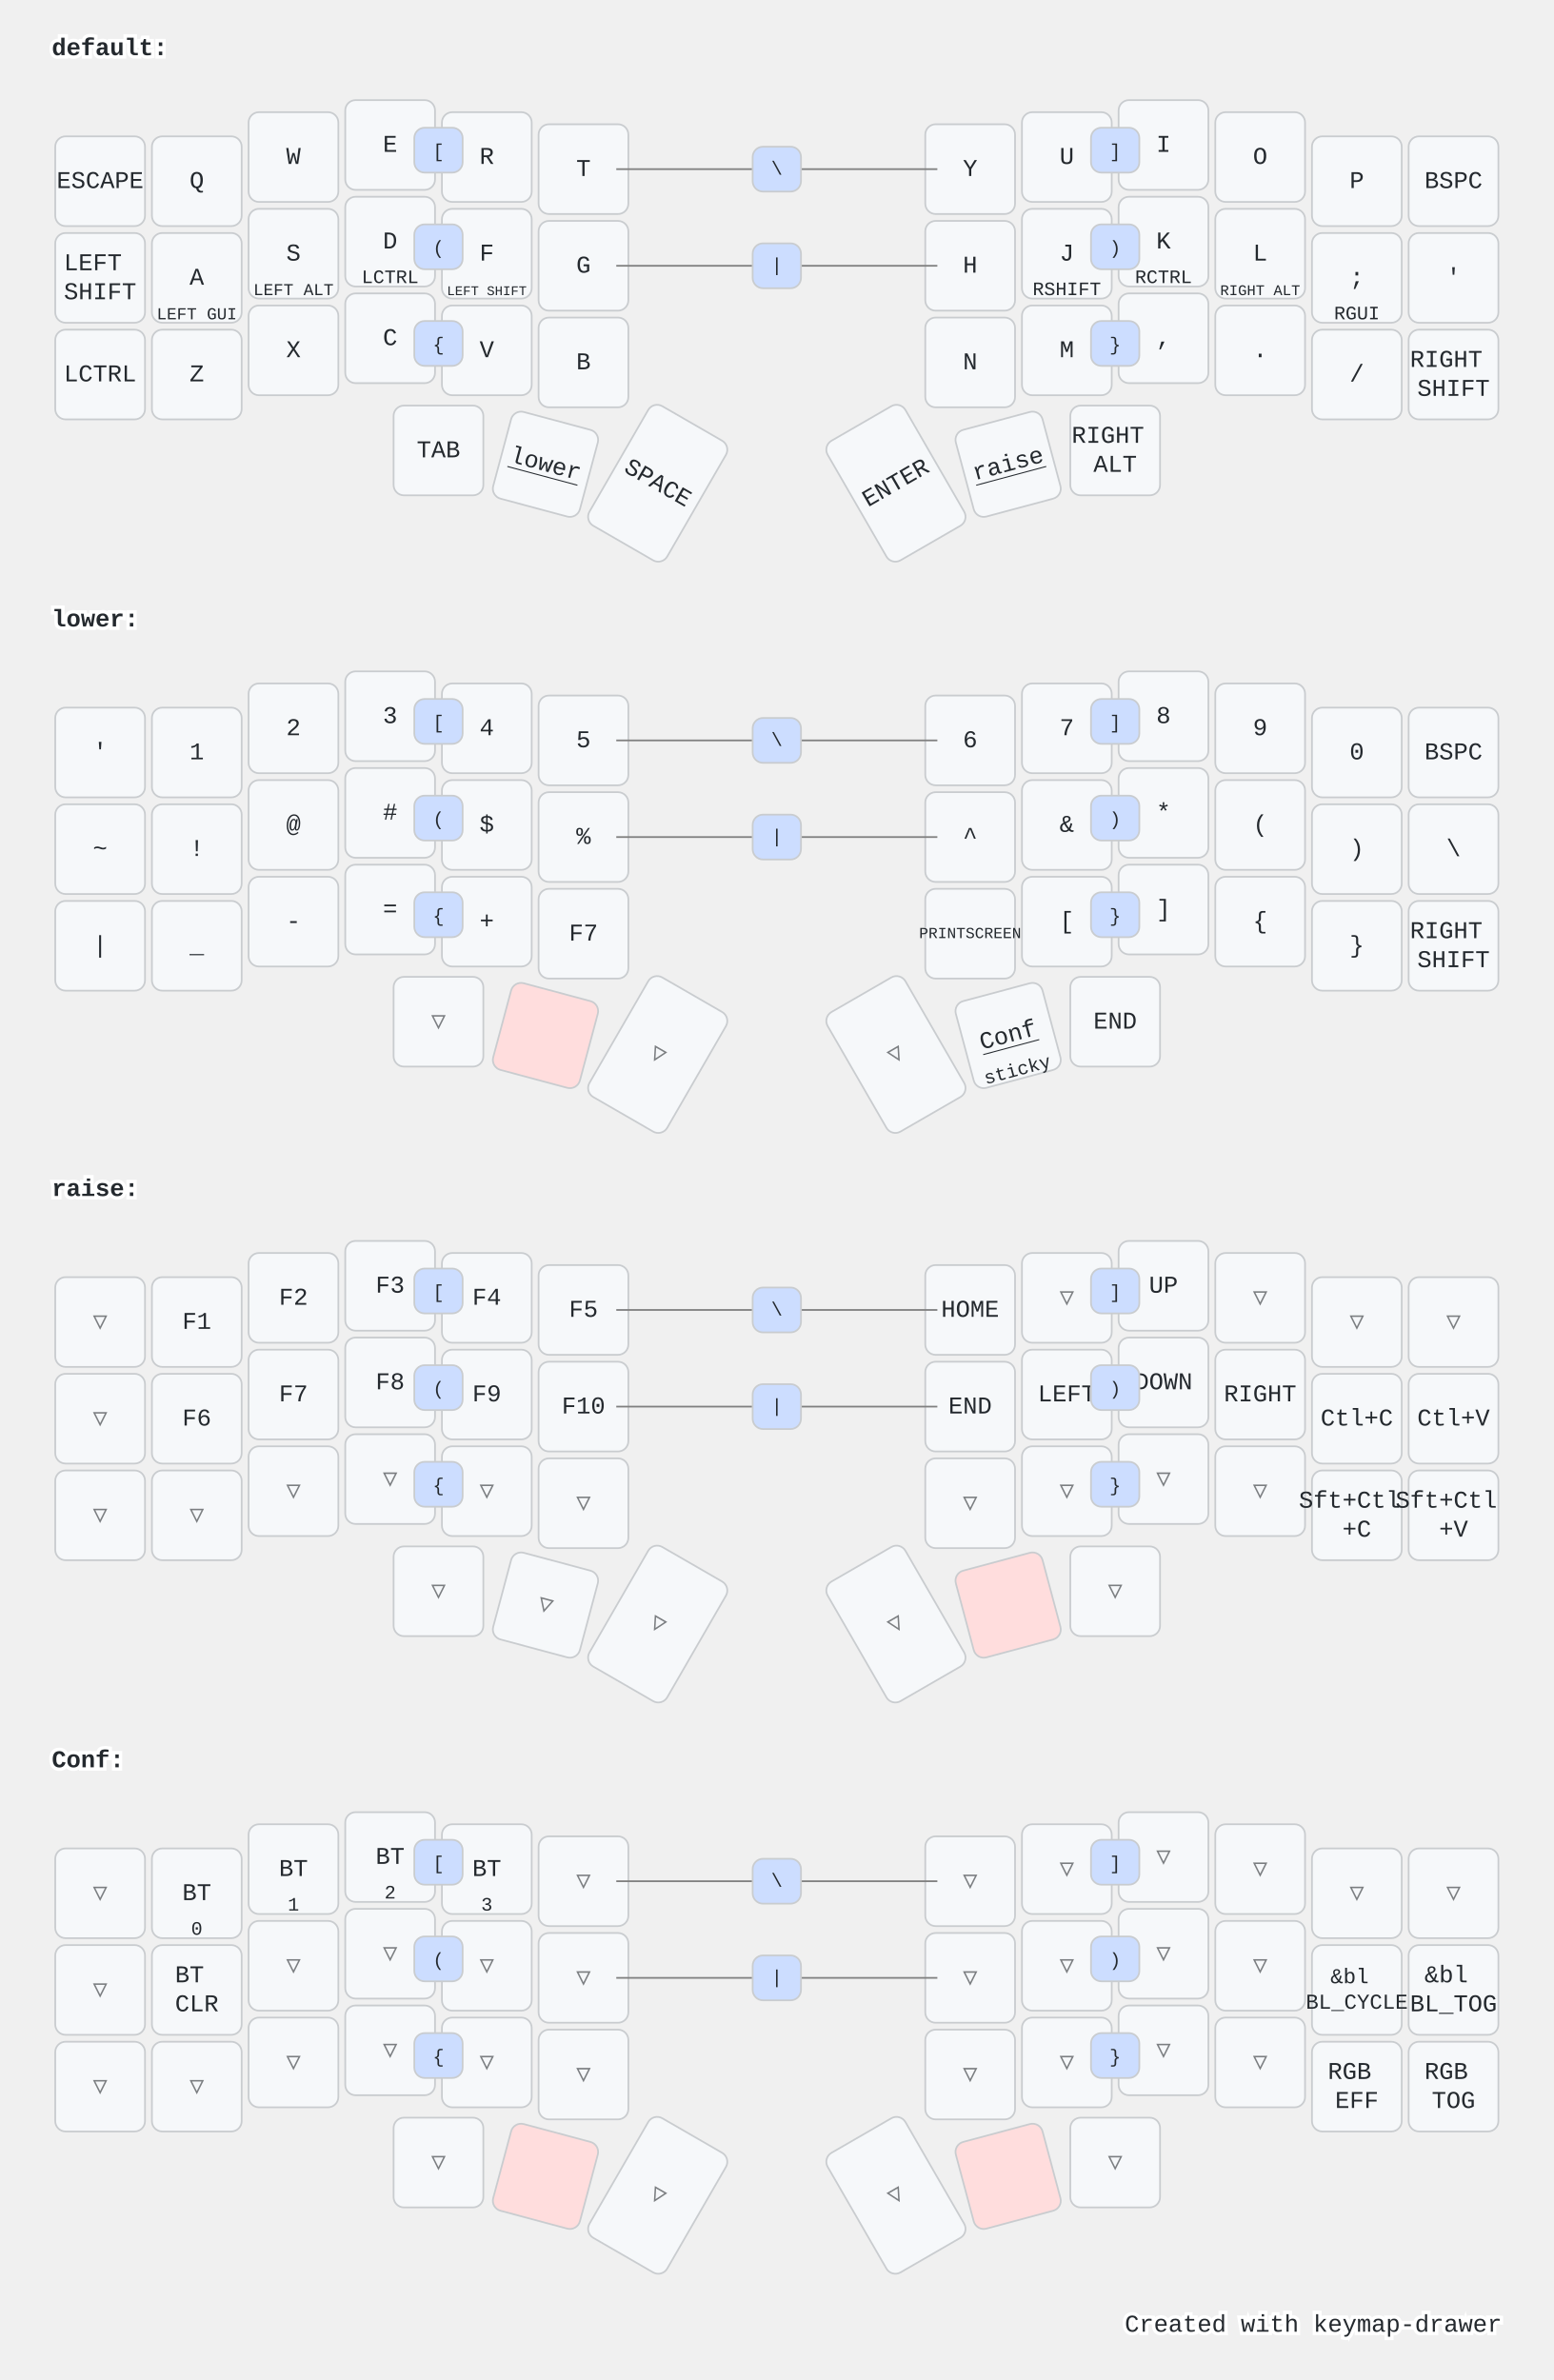
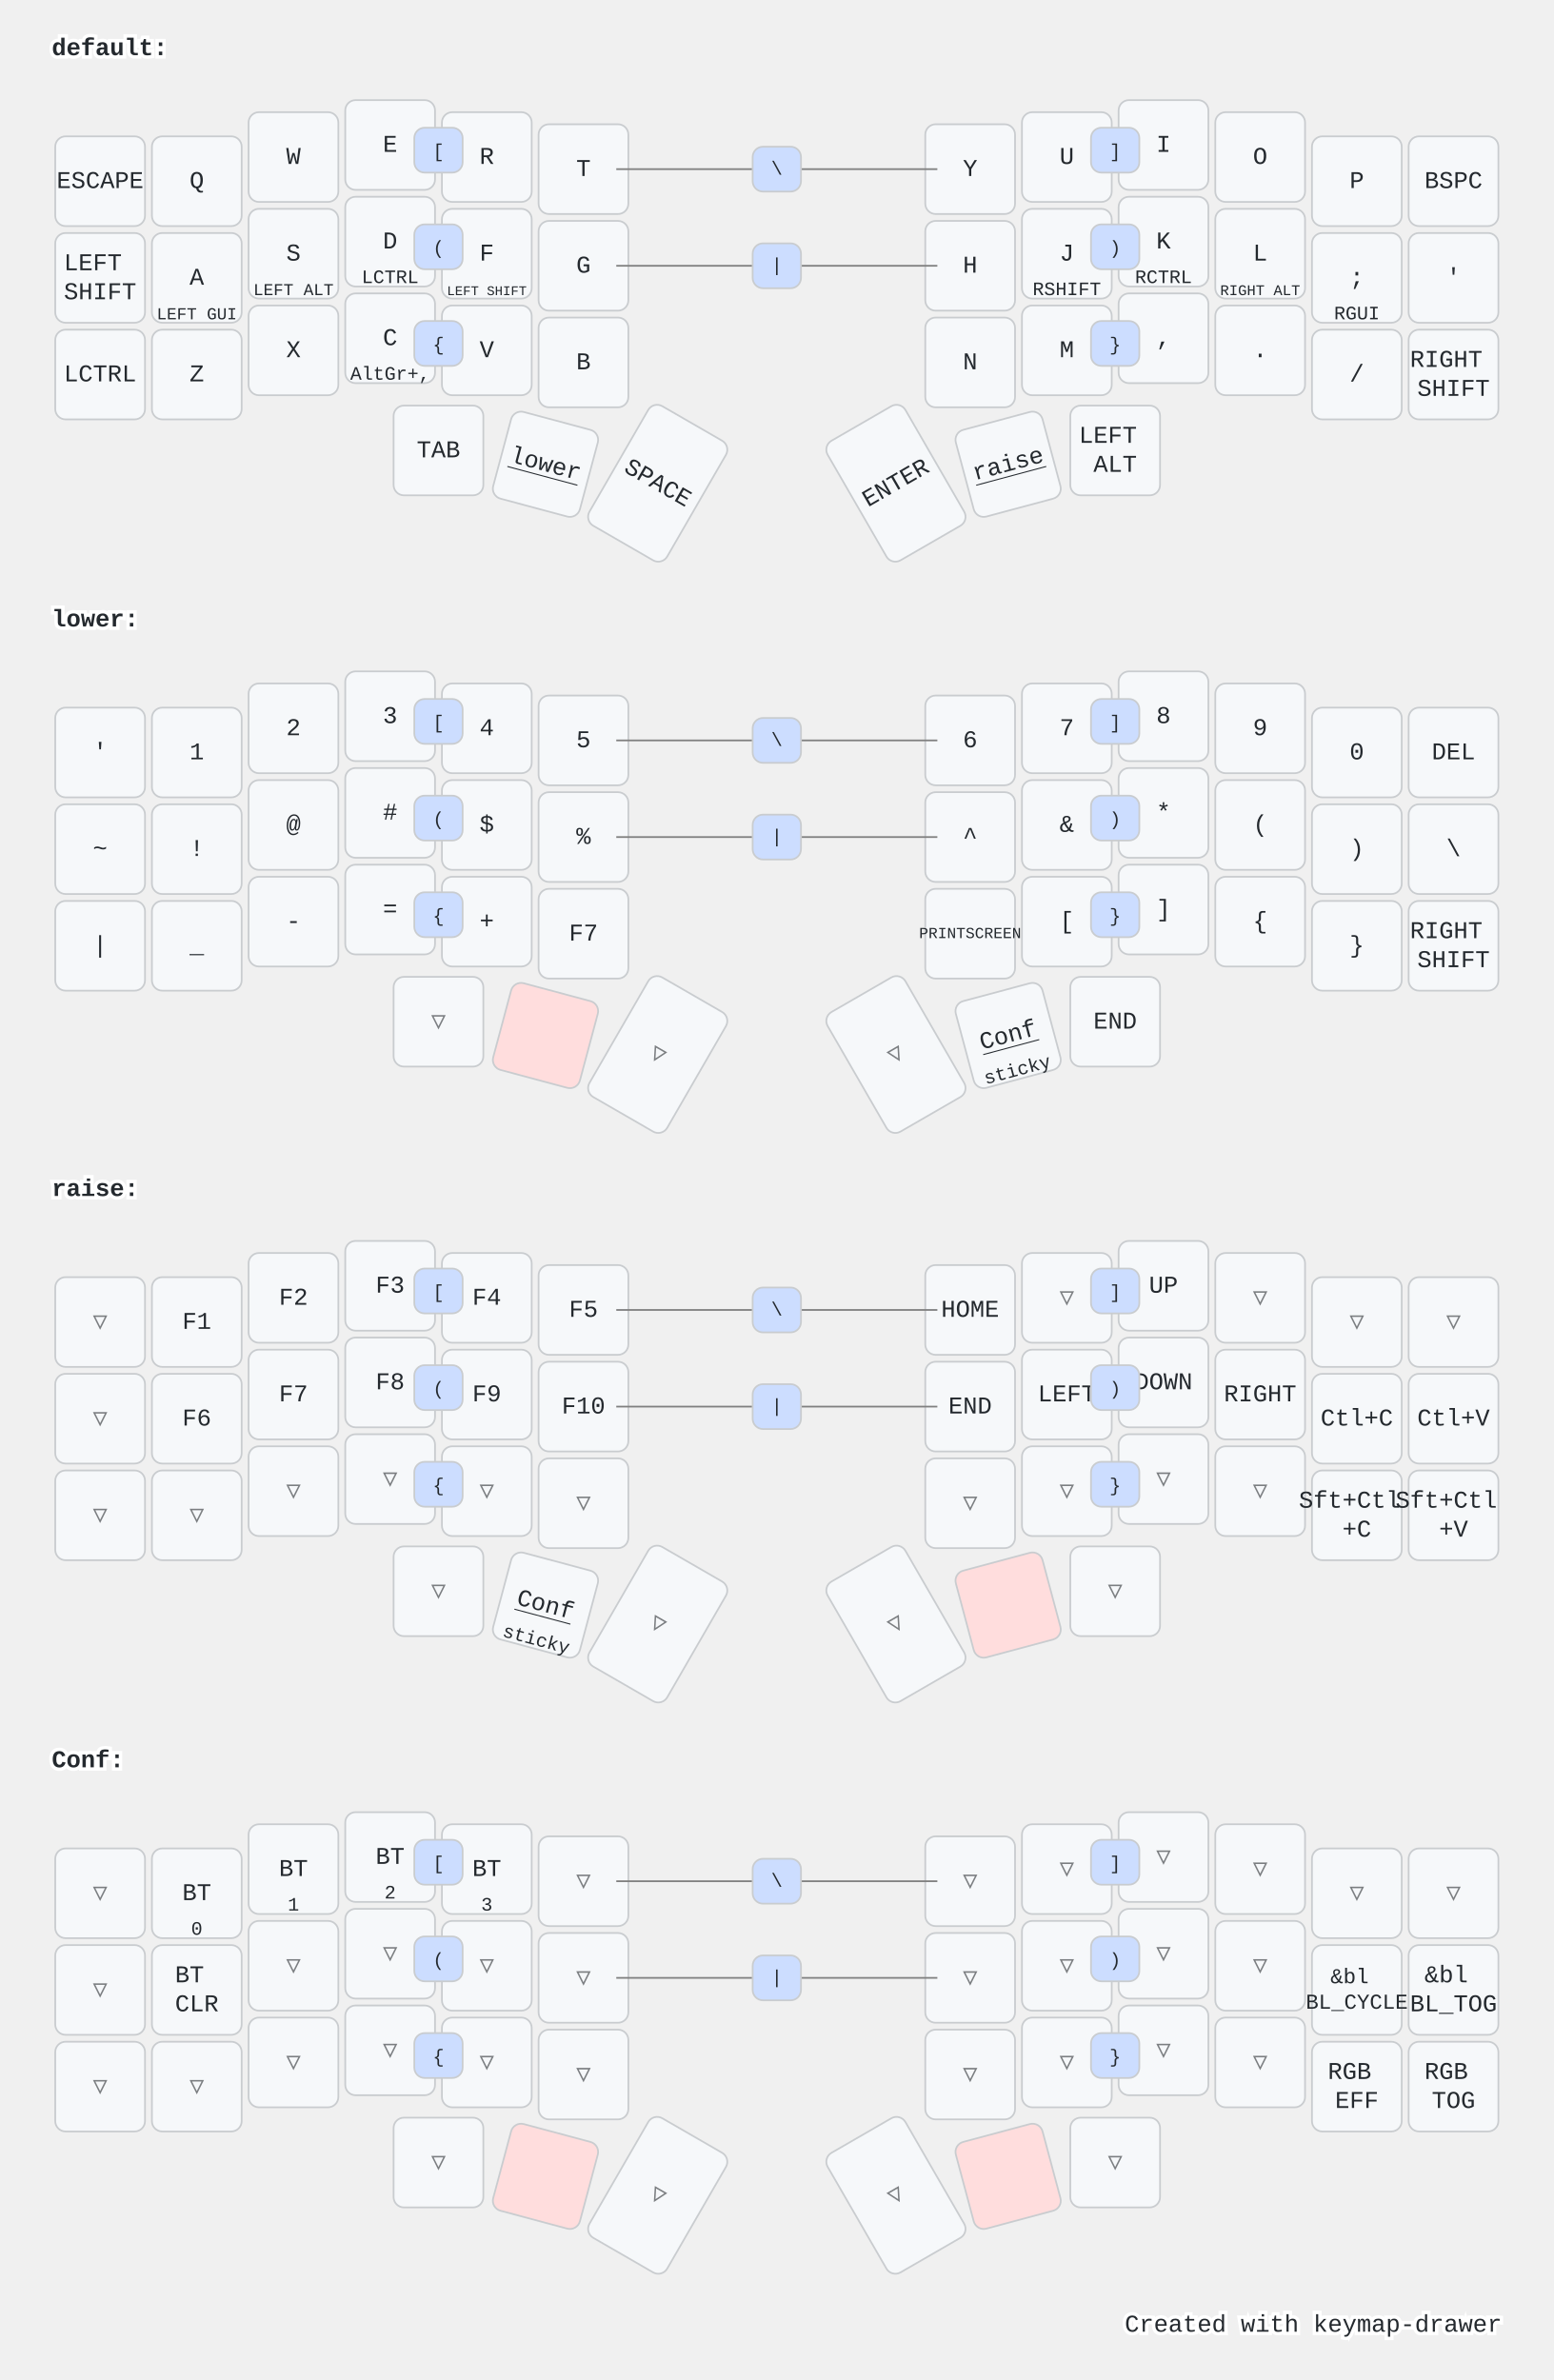
<svg xmlns="http://www.w3.org/2000/svg" width="900" height="1379" viewBox="0 0 900 1379" class="keymap">
  <style>/* inherit to force styles through use tags */
svg path {
    fill: inherit;
}

/* font and background color specifications */
svg.keymap {
    font-family: SFMono-Regular,Consolas,Liberation Mono,Menlo,monospace;
    font-size: 14px;
    font-kerning: normal;
    text-rendering: optimizeLegibility;
    fill: #24292e;
}

/* default key styling */
rect.key {
    fill: #f6f8fa;
}

rect.key, rect.combo {
    stroke: #c9cccf;
    stroke-width: 1;
}

/* default key side styling, only used is draw_key_sides is set */
rect.side {
    filter: brightness(90%);
}

/* color accent for combo boxes */
rect.combo, rect.combo-separate {
    fill: #cdf;
}

/* color accent for held keys */
rect.held, rect.combo.held {
    fill: #fdd;
}

/* color accent for ghost (optional) keys */
rect.ghost, rect.combo.ghost {
    stroke-dasharray: 4, 4;
    stroke-width: 2;
}

text {
    text-anchor: middle;
    dominant-baseline: middle;
}

/* styling for layer labels */
text.label {
    font-weight: bold;
    text-anchor: start;
    stroke: white;
    stroke-width: 4;
    paint-order: stroke;
}

/* styling for optional footer */
text.footer {
    text-anchor: end;
    dominant-baseline: auto;
    stroke: white;
    stroke-width: 4;
    paint-order: stroke;
}

/* styling for combo tap, and key non-tap label text */
text.combo, text.hold, text.shifted, text.left, text.right {
    font-size: 11px;
}

text.hold {
    text-anchor: middle;
    dominant-baseline: auto;
}

text.shifted {
    text-anchor: middle;
    dominant-baseline: hanging;
}

text.left {
    text-anchor: start;
}

text.right {
    text-anchor: end;
}

text.layer-activator {
    text-decoration: underline;
}

/* styling for hold/shifted label text in combo box */
text.combo.hold, text.combo.shifted, text.combo.left, text.combo.right {
    font-size: 8px;
}

/* lighter symbol for transparent keys */
text.trans {
    fill: #7b7e81;
}

/* styling for combo dendrons */
path.combo {
    stroke-width: 1;
    stroke: gray;
    fill: none;
}

/* Start Tabler Icons Cleanup */
/* cannot use height/width with glyphs */
.icon-tabler &gt; path {
    fill: inherit;
    stroke: inherit;
    stroke-width: 2;
}
/* hide tabler's default box */
.icon-tabler &gt; path[stroke="none"][fill="none"] {
    visibility: hidden;
}
/* End Tabler Icons Cleanup */

@media (prefers-color-scheme: dark) {
svg.keymap { fill: #d1d6db; }
rect.key { fill: #3f4750; }
rect.key, rect.combo { stroke: #60666c; }
rect.combo, rect.combo-separate { fill: #1f3d7a; }
rect.held, rect.combo.held { fill: #854747; }
text.label, text.footer { stroke: black; }
text.trans { fill: #7e8184; }
path.combo { stroke: #7f7f7f; }

}</style>
  <g transform="translate(30, 0)" class="layer-default">
    <text x="0" y="28" class="label" id="default">default:</text>
    <g transform="translate(0, 56)">
      <g transform="translate(28, 49)" class="key keypos-0">
        <rect rx="6" ry="6" x="-26" y="-26" width="52" height="52" class="key" />
        <text x="0" y="0" class="key tap">ESCAPE</text>
      </g>
      <g transform="translate(84, 49)" class="key keypos-1">
        <rect rx="6" ry="6" x="-26" y="-26" width="52" height="52" class="key" />
        <text x="0" y="0" class="key tap">Q</text>
      </g>
      <g transform="translate(140, 35)" class="key keypos-2">
        <rect rx="6" ry="6" x="-26" y="-26" width="52" height="52" class="key" />
        <text x="0" y="0" class="key tap">W</text>
      </g>
      <g transform="translate(196, 28)" class="key keypos-3">
        <rect rx="6" ry="6" x="-26" y="-26" width="52" height="52" class="key" />
        <text x="0" y="0" class="key tap">E</text>
      </g>
      <g transform="translate(252, 35)" class="key keypos-4">
        <rect rx="6" ry="6" x="-26" y="-26" width="52" height="52" class="key" />
        <text x="0" y="0" class="key tap">R</text>
      </g>
      <g transform="translate(308, 42)" class="key keypos-5">
        <rect rx="6" ry="6" x="-26" y="-26" width="52" height="52" class="key" />
        <text x="0" y="0" class="key tap">T</text>
      </g>
      <g transform="translate(532, 42)" class="key keypos-6">
        <rect rx="6" ry="6" x="-26" y="-26" width="52" height="52" class="key" />
        <text x="0" y="0" class="key tap">Y</text>
      </g>
      <g transform="translate(588, 35)" class="key keypos-7">
        <rect rx="6" ry="6" x="-26" y="-26" width="52" height="52" class="key" />
        <text x="0" y="0" class="key tap">U</text>
      </g>
      <g transform="translate(644, 28)" class="key keypos-8">
        <rect rx="6" ry="6" x="-26" y="-26" width="52" height="52" class="key" />
        <text x="0" y="0" class="key tap">I</text>
      </g>
      <g transform="translate(700, 35)" class="key keypos-9">
        <rect rx="6" ry="6" x="-26" y="-26" width="52" height="52" class="key" />
        <text x="0" y="0" class="key tap">O</text>
      </g>
      <g transform="translate(756, 49)" class="key keypos-10">
        <rect rx="6" ry="6" x="-26" y="-26" width="52" height="52" class="key" />
        <text x="0" y="0" class="key tap">P</text>
      </g>
      <g transform="translate(812, 49)" class="key keypos-11">
        <rect rx="6" ry="6" x="-26" y="-26" width="52" height="52" class="key" />
        <text x="0" y="0" class="key tap">BSPC</text>
      </g>
      <g transform="translate(28, 105)" class="key keypos-12">
        <rect rx="6" ry="6" x="-26" y="-26" width="52" height="52" class="key" />
        <text x="0" y="0" class="key tap">
          <tspan x="0" dy="-0.6em">LEFT</tspan>
          <tspan x="0" dy="1.2em">SHIFT</tspan>
        </text>
      </g>
      <g transform="translate(84, 105)" class="key keypos-13">
        <rect rx="6" ry="6" x="-26" y="-26" width="52" height="52" class="key" />
        <text x="0" y="0" class="key tap">A</text>
        <text x="0" y="24" class="key hold">
          <tspan style="font-size: 88%">LEFT GUI</tspan>
        </text>
      </g>
      <g transform="translate(140, 91)" class="key keypos-14">
        <rect rx="6" ry="6" x="-26" y="-26" width="52" height="52" class="key" />
        <text x="0" y="0" class="key tap">S</text>
        <text x="0" y="24" class="key hold">
          <tspan style="font-size: 88%">LEFT ALT</tspan>
        </text>
      </g>
      <g transform="translate(196, 84)" class="key keypos-15">
        <rect rx="6" ry="6" x="-26" y="-26" width="52" height="52" class="key" />
        <text x="0" y="0" class="key tap">D</text>
        <text x="0" y="24" class="key hold">LCTRL</text>
      </g>
      <g transform="translate(252, 91)" class="key keypos-16">
        <rect rx="6" ry="6" x="-26" y="-26" width="52" height="52" class="key" />
        <text x="0" y="0" class="key tap">F</text>
        <text x="0" y="24" class="key hold">
          <tspan style="font-size: 70%">LEFT SHIFT</tspan>
        </text>
      </g>
      <g transform="translate(308, 98)" class="key keypos-17">
        <rect rx="6" ry="6" x="-26" y="-26" width="52" height="52" class="key" />
        <text x="0" y="0" class="key tap">G</text>
      </g>
      <g transform="translate(532, 98)" class="key keypos-18">
        <rect rx="6" ry="6" x="-26" y="-26" width="52" height="52" class="key" />
        <text x="0" y="0" class="key tap">H</text>
      </g>
      <g transform="translate(588, 91)" class="key keypos-19">
        <rect rx="6" ry="6" x="-26" y="-26" width="52" height="52" class="key" />
        <text x="0" y="0" class="key tap">J</text>
        <text x="0" y="24" class="key hold">RSHIFT</text>
      </g>
      <g transform="translate(644, 84)" class="key keypos-20">
        <rect rx="6" ry="6" x="-26" y="-26" width="52" height="52" class="key" />
        <text x="0" y="0" class="key tap">K</text>
        <text x="0" y="24" class="key hold">RCTRL</text>
      </g>
      <g transform="translate(700, 91)" class="key keypos-21">
        <rect rx="6" ry="6" x="-26" y="-26" width="52" height="52" class="key" />
        <text x="0" y="0" class="key tap">L</text>
        <text x="0" y="24" class="key hold">
          <tspan style="font-size: 78%">RIGHT ALT</tspan>
        </text>
      </g>
      <g transform="translate(756, 105)" class="key keypos-22">
        <rect rx="6" ry="6" x="-26" y="-26" width="52" height="52" class="key" />
        <text x="0" y="0" class="key tap">;</text>
        <text x="0" y="24" class="key hold">RGUI</text>
      </g>
      <g transform="translate(812, 105)" class="key keypos-23">
        <rect rx="6" ry="6" x="-26" y="-26" width="52" height="52" class="key" />
        <text x="0" y="0" class="key tap">'</text>
      </g>
      <g transform="translate(28, 161)" class="key keypos-24">
        <rect rx="6" ry="6" x="-26" y="-26" width="52" height="52" class="key" />
        <text x="0" y="0" class="key tap">LCTRL</text>
      </g>
      <g transform="translate(84, 161)" class="key keypos-25">
        <rect rx="6" ry="6" x="-26" y="-26" width="52" height="52" class="key" />
        <text x="0" y="0" class="key tap">Z</text>
      </g>
      <g transform="translate(140, 147)" class="key keypos-26">
        <rect rx="6" ry="6" x="-26" y="-26" width="52" height="52" class="key" />
        <text x="0" y="0" class="key tap">X</text>
      </g>
      <g transform="translate(196, 140)" class="key keypos-27">
        <rect rx="6" ry="6" x="-26" y="-26" width="52" height="52" class="key" />
        <text x="0" y="0" class="key tap">C</text>
+         <text x="0" y="24" class="key hold">AltGr+,</text>
      </g>
      <g transform="translate(252, 147)" class="key keypos-28">
        <rect rx="6" ry="6" x="-26" y="-26" width="52" height="52" class="key" />
        <text x="0" y="0" class="key tap">V</text>
      </g>
      <g transform="translate(308, 154)" class="key keypos-29">
        <rect rx="6" ry="6" x="-26" y="-26" width="52" height="52" class="key" />
        <text x="0" y="0" class="key tap">B</text>
      </g>
      <g transform="translate(532, 154)" class="key keypos-30">
        <rect rx="6" ry="6" x="-26" y="-26" width="52" height="52" class="key" />
        <text x="0" y="0" class="key tap">N</text>
      </g>
      <g transform="translate(588, 147)" class="key keypos-31">
        <rect rx="6" ry="6" x="-26" y="-26" width="52" height="52" class="key" />
        <text x="0" y="0" class="key tap">M</text>
      </g>
      <g transform="translate(644, 140)" class="key keypos-32">
        <rect rx="6" ry="6" x="-26" y="-26" width="52" height="52" class="key" />
        <text x="0" y="0" class="key tap">,</text>
      </g>
      <g transform="translate(700, 147)" class="key keypos-33">
        <rect rx="6" ry="6" x="-26" y="-26" width="52" height="52" class="key" />
        <text x="0" y="0" class="key tap">.</text>
      </g>
      <g transform="translate(756, 161)" class="key keypos-34">
        <rect rx="6" ry="6" x="-26" y="-26" width="52" height="52" class="key" />
        <text x="0" y="0" class="key tap">/</text>
      </g>
      <g transform="translate(812, 161)" class="key keypos-35">
        <rect rx="6" ry="6" x="-26" y="-26" width="52" height="52" class="key" />
        <text x="0" y="0" class="key tap">
          <tspan x="0" dy="-0.6em">RIGHT</tspan>
          <tspan x="0" dy="1.2em">SHIFT</tspan>
        </text>
      </g>
      <g transform="translate(224, 205)" class="key keypos-36">
        <rect rx="6" ry="6" x="-26" y="-26" width="52" height="52" class="key" />
        <text x="0" y="0" class="key tap">TAB</text>
      </g>
      <g transform="translate(286, 213) rotate(15.0)" class="key keypos-37">
        <rect rx="6" ry="6" x="-26" y="-26" width="52" height="52" class="key" />
        <a href="#lower">
          <text x="0" y="0" class="key tap layer-activator">lower</text>
        </a>
      </g>
      <g transform="translate(351, 224) rotate(30.0)" class="key keypos-38">
        <rect rx="6" ry="6" x="-26" y="-40" width="52" height="80" class="key" />
        <text x="0" y="0" class="key tap">SPACE</text>
      </g>
      <g transform="translate(489, 224) rotate(-30.0)" class="key keypos-39">
        <rect rx="6" ry="6" x="-26" y="-40" width="52" height="80" class="key" />
        <text x="0" y="0" class="key tap">ENTER</text>
      </g>
      <g transform="translate(554, 213) rotate(-15.0)" class="key keypos-40">
        <rect rx="6" ry="6" x="-26" y="-26" width="52" height="52" class="key" />
        <a href="#raise">
          <text x="0" y="0" class="key tap layer-activator">raise</text>
        </a>
      </g>
      <g transform="translate(616, 205)" class="key keypos-41">
        <rect rx="6" ry="6" x="-26" y="-26" width="52" height="52" class="key" />
        <text x="0" y="0" class="key tap">
-           <tspan x="0" dy="-0.6em">RIGHT</tspan>
+           <tspan x="0" dy="-0.6em">LEFT</tspan>
          <tspan x="0" dy="1.2em">ALT</tspan>
        </text>
      </g>
      <g class="combo combopos-0">
        <rect rx="6" ry="6" x="210" y="18" width="28" height="26" class="combo" />
        <text x="224" y="32" class="combo tap">[</text>
      </g>
      <g class="combo combopos-1">
        <rect rx="6" ry="6" x="602" y="18" width="28" height="26" class="combo" />
        <text x="616" y="32" class="combo tap">]</text>
      </g>
      <g class="combo combopos-2">
        <rect rx="6" ry="6" x="210" y="74" width="28" height="26" class="combo" />
        <text x="224" y="88" class="combo tap">(</text>
      </g>
      <g class="combo combopos-3">
        <rect rx="6" ry="6" x="602" y="74" width="28" height="26" class="combo" />
        <text x="616" y="88" class="combo tap">)</text>
      </g>
      <g class="combo combopos-4">
        <rect rx="6" ry="6" x="210" y="130" width="28" height="26" class="combo" />
        <text x="224" y="144" class="combo tap">{</text>
      </g>
      <g class="combo combopos-5">
        <rect rx="6" ry="6" x="602" y="130" width="28" height="26" class="combo" />
        <text x="616" y="144" class="combo tap">}</text>
      </g>
      <g class="combo combopos-6">
        <path d="M420,42 l-93,0" class="combo" />
        <path d="M420,42 l93,0" class="combo" />
        <rect rx="6" ry="6" x="406" y="29" width="28" height="26" class="combo" />
        <text x="420" y="42" class="combo tap">\</text>
      </g>
      <g class="combo combopos-7">
        <path d="M420,98 l-93,0" class="combo" />
        <path d="M420,98 l93,0" class="combo" />
        <rect rx="6" ry="6" x="406" y="85" width="28" height="26" class="combo" />
        <text x="420" y="98" class="combo tap">|</text>
      </g>
    </g>
  </g>
  <g transform="translate(30, 331)" class="layer-lower">
    <text x="0" y="28" class="label" id="lower">lower:</text>
    <g transform="translate(0, 56)">
      <g transform="translate(28, 49)" class="key keypos-0">
        <rect rx="6" ry="6" x="-26" y="-26" width="52" height="52" class="key" />
        <text x="0" y="0" class="key tap">'</text>
      </g>
      <g transform="translate(84, 49)" class="key keypos-1">
        <rect rx="6" ry="6" x="-26" y="-26" width="52" height="52" class="key" />
        <text x="0" y="0" class="key tap">1</text>
      </g>
      <g transform="translate(140, 35)" class="key keypos-2">
        <rect rx="6" ry="6" x="-26" y="-26" width="52" height="52" class="key" />
        <text x="0" y="0" class="key tap">2</text>
      </g>
      <g transform="translate(196, 28)" class="key keypos-3">
        <rect rx="6" ry="6" x="-26" y="-26" width="52" height="52" class="key" />
        <text x="0" y="0" class="key tap">3</text>
      </g>
      <g transform="translate(252, 35)" class="key keypos-4">
        <rect rx="6" ry="6" x="-26" y="-26" width="52" height="52" class="key" />
        <text x="0" y="0" class="key tap">4</text>
      </g>
      <g transform="translate(308, 42)" class="key keypos-5">
        <rect rx="6" ry="6" x="-26" y="-26" width="52" height="52" class="key" />
        <text x="0" y="0" class="key tap">5</text>
      </g>
      <g transform="translate(532, 42)" class="key keypos-6">
        <rect rx="6" ry="6" x="-26" y="-26" width="52" height="52" class="key" />
        <text x="0" y="0" class="key tap">6</text>
      </g>
      <g transform="translate(588, 35)" class="key keypos-7">
        <rect rx="6" ry="6" x="-26" y="-26" width="52" height="52" class="key" />
        <text x="0" y="0" class="key tap">7</text>
      </g>
      <g transform="translate(644, 28)" class="key keypos-8">
        <rect rx="6" ry="6" x="-26" y="-26" width="52" height="52" class="key" />
        <text x="0" y="0" class="key tap">8</text>
      </g>
      <g transform="translate(700, 35)" class="key keypos-9">
        <rect rx="6" ry="6" x="-26" y="-26" width="52" height="52" class="key" />
        <text x="0" y="0" class="key tap">9</text>
      </g>
      <g transform="translate(756, 49)" class="key keypos-10">
        <rect rx="6" ry="6" x="-26" y="-26" width="52" height="52" class="key" />
        <text x="0" y="0" class="key tap">0</text>
      </g>
      <g transform="translate(812, 49)" class="key keypos-11">
        <rect rx="6" ry="6" x="-26" y="-26" width="52" height="52" class="key" />
-         <text x="0" y="0" class="key tap">BSPC</text>
+         <text x="0" y="0" class="key tap">DEL</text>
      </g>
      <g transform="translate(28, 105)" class="key keypos-12">
        <rect rx="6" ry="6" x="-26" y="-26" width="52" height="52" class="key" />
        <text x="0" y="0" class="key tap">~</text>
      </g>
      <g transform="translate(84, 105)" class="key keypos-13">
        <rect rx="6" ry="6" x="-26" y="-26" width="52" height="52" class="key" />
        <text x="0" y="0" class="key tap">!</text>
      </g>
      <g transform="translate(140, 91)" class="key keypos-14">
        <rect rx="6" ry="6" x="-26" y="-26" width="52" height="52" class="key" />
        <text x="0" y="0" class="key tap">@</text>
      </g>
      <g transform="translate(196, 84)" class="key keypos-15">
        <rect rx="6" ry="6" x="-26" y="-26" width="52" height="52" class="key" />
        <text x="0" y="0" class="key tap">#</text>
      </g>
      <g transform="translate(252, 91)" class="key keypos-16">
        <rect rx="6" ry="6" x="-26" y="-26" width="52" height="52" class="key" />
        <text x="0" y="0" class="key tap">$</text>
      </g>
      <g transform="translate(308, 98)" class="key keypos-17">
        <rect rx="6" ry="6" x="-26" y="-26" width="52" height="52" class="key" />
        <text x="0" y="0" class="key tap">%</text>
      </g>
      <g transform="translate(532, 98)" class="key keypos-18">
        <rect rx="6" ry="6" x="-26" y="-26" width="52" height="52" class="key" />
        <text x="0" y="0" class="key tap">^</text>
      </g>
      <g transform="translate(588, 91)" class="key keypos-19">
        <rect rx="6" ry="6" x="-26" y="-26" width="52" height="52" class="key" />
        <text x="0" y="0" class="key tap">&amp;</text>
      </g>
      <g transform="translate(644, 84)" class="key keypos-20">
        <rect rx="6" ry="6" x="-26" y="-26" width="52" height="52" class="key" />
        <text x="0" y="0" class="key tap">*</text>
      </g>
      <g transform="translate(700, 91)" class="key keypos-21">
        <rect rx="6" ry="6" x="-26" y="-26" width="52" height="52" class="key" />
        <text x="0" y="0" class="key tap">(</text>
      </g>
      <g transform="translate(756, 105)" class="key keypos-22">
        <rect rx="6" ry="6" x="-26" y="-26" width="52" height="52" class="key" />
        <text x="0" y="0" class="key tap">)</text>
      </g>
      <g transform="translate(812, 105)" class="key keypos-23">
        <rect rx="6" ry="6" x="-26" y="-26" width="52" height="52" class="key" />
        <text x="0" y="0" class="key tap">\</text>
      </g>
      <g transform="translate(28, 161)" class="key keypos-24">
        <rect rx="6" ry="6" x="-26" y="-26" width="52" height="52" class="key" />
        <text x="0" y="0" class="key tap">|</text>
      </g>
      <g transform="translate(84, 161)" class="key keypos-25">
        <rect rx="6" ry="6" x="-26" y="-26" width="52" height="52" class="key" />
        <text x="0" y="0" class="key tap">_</text>
      </g>
      <g transform="translate(140, 147)" class="key keypos-26">
        <rect rx="6" ry="6" x="-26" y="-26" width="52" height="52" class="key" />
        <text x="0" y="0" class="key tap">-</text>
      </g>
      <g transform="translate(196, 140)" class="key keypos-27">
        <rect rx="6" ry="6" x="-26" y="-26" width="52" height="52" class="key" />
        <text x="0" y="0" class="key tap">=</text>
      </g>
      <g transform="translate(252, 147)" class="key keypos-28">
        <rect rx="6" ry="6" x="-26" y="-26" width="52" height="52" class="key" />
        <text x="0" y="0" class="key tap">+</text>
      </g>
      <g transform="translate(308, 154)" class="key keypos-29">
        <rect rx="6" ry="6" x="-26" y="-26" width="52" height="52" class="key" />
        <text x="0" y="0" class="key tap">F7</text>
      </g>
      <g transform="translate(532, 154)" class="key keypos-30">
        <rect rx="6" ry="6" x="-26" y="-26" width="52" height="52" class="key" />
        <text x="0" y="0" class="key tap">
          <tspan style="font-size: 64%">PRINTSCREEN</tspan>
        </text>
      </g>
      <g transform="translate(588, 147)" class="key keypos-31">
        <rect rx="6" ry="6" x="-26" y="-26" width="52" height="52" class="key" />
        <text x="0" y="0" class="key tap">[</text>
      </g>
      <g transform="translate(644, 140)" class="key keypos-32">
        <rect rx="6" ry="6" x="-26" y="-26" width="52" height="52" class="key" />
        <text x="0" y="0" class="key tap">]</text>
      </g>
      <g transform="translate(700, 147)" class="key keypos-33">
        <rect rx="6" ry="6" x="-26" y="-26" width="52" height="52" class="key" />
        <text x="0" y="0" class="key tap">{</text>
      </g>
      <g transform="translate(756, 161)" class="key keypos-34">
        <rect rx="6" ry="6" x="-26" y="-26" width="52" height="52" class="key" />
        <text x="0" y="0" class="key tap">}</text>
      </g>
      <g transform="translate(812, 161)" class="key keypos-35">
        <rect rx="6" ry="6" x="-26" y="-26" width="52" height="52" class="key" />
        <text x="0" y="0" class="key tap">
          <tspan x="0" dy="-0.6em">RIGHT</tspan>
          <tspan x="0" dy="1.2em">SHIFT</tspan>
        </text>
      </g>
      <g transform="translate(224, 205)" class="key trans keypos-36">
        <rect rx="6" ry="6" x="-26" y="-26" width="52" height="52" class="key trans" />
        <text x="0" y="0" class="key trans tap">▽</text>
      </g>
      <g transform="translate(286, 213) rotate(15.0)" class="key held keypos-37">
        <rect rx="6" ry="6" x="-26" y="-26" width="52" height="52" class="key held" />
      </g>
      <g transform="translate(351, 224) rotate(30.0)" class="key trans keypos-38">
        <rect rx="6" ry="6" x="-26" y="-40" width="52" height="80" class="key trans" />
        <text x="0" y="0" class="key trans tap">▽</text>
      </g>
      <g transform="translate(489, 224) rotate(-30.0)" class="key trans keypos-39">
        <rect rx="6" ry="6" x="-26" y="-40" width="52" height="80" class="key trans" />
        <text x="0" y="0" class="key trans tap">▽</text>
      </g>
      <g transform="translate(554, 213) rotate(-15.0)" class="key keypos-40">
        <rect rx="6" ry="6" x="-26" y="-26" width="52" height="52" class="key" />
        <a href="#Conf">
          <text x="0" y="0" class="key tap layer-activator">Conf</text>
        </a>
        <text x="0" y="24" class="key hold">sticky</text>
      </g>
      <g transform="translate(616, 205)" class="key keypos-41">
        <rect rx="6" ry="6" x="-26" y="-26" width="52" height="52" class="key" />
        <text x="0" y="0" class="key tap">END</text>
      </g>
      <g class="combo combopos-0">
        <rect rx="6" ry="6" x="210" y="18" width="28" height="26" class="combo" />
        <text x="224" y="32" class="combo tap">[</text>
      </g>
      <g class="combo combopos-1">
        <rect rx="6" ry="6" x="602" y="18" width="28" height="26" class="combo" />
        <text x="616" y="32" class="combo tap">]</text>
      </g>
      <g class="combo combopos-2">
        <rect rx="6" ry="6" x="210" y="74" width="28" height="26" class="combo" />
        <text x="224" y="88" class="combo tap">(</text>
      </g>
      <g class="combo combopos-3">
        <rect rx="6" ry="6" x="602" y="74" width="28" height="26" class="combo" />
        <text x="616" y="88" class="combo tap">)</text>
      </g>
      <g class="combo combopos-4">
        <rect rx="6" ry="6" x="210" y="130" width="28" height="26" class="combo" />
        <text x="224" y="144" class="combo tap">{</text>
      </g>
      <g class="combo combopos-5">
        <rect rx="6" ry="6" x="602" y="130" width="28" height="26" class="combo" />
        <text x="616" y="144" class="combo tap">}</text>
      </g>
      <g class="combo combopos-6">
        <path d="M420,42 l-93,0" class="combo" />
        <path d="M420,42 l93,0" class="combo" />
        <rect rx="6" ry="6" x="406" y="29" width="28" height="26" class="combo" />
        <text x="420" y="42" class="combo tap">\</text>
      </g>
      <g class="combo combopos-7">
        <path d="M420,98 l-93,0" class="combo" />
        <path d="M420,98 l93,0" class="combo" />
        <rect rx="6" ry="6" x="406" y="85" width="28" height="26" class="combo" />
        <text x="420" y="98" class="combo tap">|</text>
      </g>
    </g>
  </g>
  <g transform="translate(30, 661)" class="layer-raise">
    <text x="0" y="28" class="label" id="raise">raise:</text>
    <g transform="translate(0, 56)">
      <g transform="translate(28, 49)" class="key trans keypos-0">
        <rect rx="6" ry="6" x="-26" y="-26" width="52" height="52" class="key trans" />
        <text x="0" y="0" class="key trans tap">▽</text>
      </g>
      <g transform="translate(84, 49)" class="key keypos-1">
        <rect rx="6" ry="6" x="-26" y="-26" width="52" height="52" class="key" />
        <text x="0" y="0" class="key tap">F1</text>
      </g>
      <g transform="translate(140, 35)" class="key keypos-2">
        <rect rx="6" ry="6" x="-26" y="-26" width="52" height="52" class="key" />
        <text x="0" y="0" class="key tap">F2</text>
      </g>
      <g transform="translate(196, 28)" class="key keypos-3">
        <rect rx="6" ry="6" x="-26" y="-26" width="52" height="52" class="key" />
        <text x="0" y="0" class="key tap">F3</text>
      </g>
      <g transform="translate(252, 35)" class="key keypos-4">
        <rect rx="6" ry="6" x="-26" y="-26" width="52" height="52" class="key" />
        <text x="0" y="0" class="key tap">F4</text>
      </g>
      <g transform="translate(308, 42)" class="key keypos-5">
        <rect rx="6" ry="6" x="-26" y="-26" width="52" height="52" class="key" />
        <text x="0" y="0" class="key tap">F5</text>
      </g>
      <g transform="translate(532, 42)" class="key keypos-6">
        <rect rx="6" ry="6" x="-26" y="-26" width="52" height="52" class="key" />
        <text x="0" y="0" class="key tap">HOME</text>
      </g>
      <g transform="translate(588, 35)" class="key trans keypos-7">
        <rect rx="6" ry="6" x="-26" y="-26" width="52" height="52" class="key trans" />
        <text x="0" y="0" class="key trans tap">▽</text>
      </g>
      <g transform="translate(644, 28)" class="key keypos-8">
        <rect rx="6" ry="6" x="-26" y="-26" width="52" height="52" class="key" />
        <text x="0" y="0" class="key tap">UP</text>
      </g>
      <g transform="translate(700, 35)" class="key trans keypos-9">
        <rect rx="6" ry="6" x="-26" y="-26" width="52" height="52" class="key trans" />
        <text x="0" y="0" class="key trans tap">▽</text>
      </g>
      <g transform="translate(756, 49)" class="key trans keypos-10">
        <rect rx="6" ry="6" x="-26" y="-26" width="52" height="52" class="key trans" />
        <text x="0" y="0" class="key trans tap">▽</text>
      </g>
      <g transform="translate(812, 49)" class="key trans keypos-11">
        <rect rx="6" ry="6" x="-26" y="-26" width="52" height="52" class="key trans" />
        <text x="0" y="0" class="key trans tap">▽</text>
      </g>
      <g transform="translate(28, 105)" class="key trans keypos-12">
        <rect rx="6" ry="6" x="-26" y="-26" width="52" height="52" class="key trans" />
        <text x="0" y="0" class="key trans tap">▽</text>
      </g>
      <g transform="translate(84, 105)" class="key keypos-13">
        <rect rx="6" ry="6" x="-26" y="-26" width="52" height="52" class="key" />
        <text x="0" y="0" class="key tap">F6</text>
      </g>
      <g transform="translate(140, 91)" class="key keypos-14">
        <rect rx="6" ry="6" x="-26" y="-26" width="52" height="52" class="key" />
        <text x="0" y="0" class="key tap">F7</text>
      </g>
      <g transform="translate(196, 84)" class="key keypos-15">
        <rect rx="6" ry="6" x="-26" y="-26" width="52" height="52" class="key" />
        <text x="0" y="0" class="key tap">F8</text>
      </g>
      <g transform="translate(252, 91)" class="key keypos-16">
        <rect rx="6" ry="6" x="-26" y="-26" width="52" height="52" class="key" />
        <text x="0" y="0" class="key tap">F9</text>
      </g>
      <g transform="translate(308, 98)" class="key keypos-17">
        <rect rx="6" ry="6" x="-26" y="-26" width="52" height="52" class="key" />
        <text x="0" y="0" class="key tap">F10</text>
      </g>
      <g transform="translate(532, 98)" class="key keypos-18">
        <rect rx="6" ry="6" x="-26" y="-26" width="52" height="52" class="key" />
        <text x="0" y="0" class="key tap">END</text>
      </g>
      <g transform="translate(588, 91)" class="key keypos-19">
        <rect rx="6" ry="6" x="-26" y="-26" width="52" height="52" class="key" />
        <text x="0" y="0" class="key tap">LEFT</text>
      </g>
      <g transform="translate(644, 84)" class="key keypos-20">
        <rect rx="6" ry="6" x="-26" y="-26" width="52" height="52" class="key" />
        <text x="0" y="0" class="key tap">DOWN</text>
      </g>
      <g transform="translate(700, 91)" class="key keypos-21">
        <rect rx="6" ry="6" x="-26" y="-26" width="52" height="52" class="key" />
        <text x="0" y="0" class="key tap">RIGHT</text>
      </g>
      <g transform="translate(756, 105)" class="key keypos-22">
        <rect rx="6" ry="6" x="-26" y="-26" width="52" height="52" class="key" />
        <text x="0" y="0" class="key tap">Ctl+C</text>
      </g>
      <g transform="translate(812, 105)" class="key keypos-23">
        <rect rx="6" ry="6" x="-26" y="-26" width="52" height="52" class="key" />
        <text x="0" y="0" class="key tap">Ctl+V</text>
      </g>
      <g transform="translate(28, 161)" class="key trans keypos-24">
        <rect rx="6" ry="6" x="-26" y="-26" width="52" height="52" class="key trans" />
        <text x="0" y="0" class="key trans tap">▽</text>
      </g>
      <g transform="translate(84, 161)" class="key trans keypos-25">
        <rect rx="6" ry="6" x="-26" y="-26" width="52" height="52" class="key trans" />
        <text x="0" y="0" class="key trans tap">▽</text>
      </g>
      <g transform="translate(140, 147)" class="key trans keypos-26">
        <rect rx="6" ry="6" x="-26" y="-26" width="52" height="52" class="key trans" />
        <text x="0" y="0" class="key trans tap">▽</text>
      </g>
      <g transform="translate(196, 140)" class="key trans keypos-27">
        <rect rx="6" ry="6" x="-26" y="-26" width="52" height="52" class="key trans" />
        <text x="0" y="0" class="key trans tap">▽</text>
      </g>
      <g transform="translate(252, 147)" class="key trans keypos-28">
        <rect rx="6" ry="6" x="-26" y="-26" width="52" height="52" class="key trans" />
        <text x="0" y="0" class="key trans tap">▽</text>
      </g>
      <g transform="translate(308, 154)" class="key trans keypos-29">
        <rect rx="6" ry="6" x="-26" y="-26" width="52" height="52" class="key trans" />
        <text x="0" y="0" class="key trans tap">▽</text>
      </g>
      <g transform="translate(532, 154)" class="key trans keypos-30">
        <rect rx="6" ry="6" x="-26" y="-26" width="52" height="52" class="key trans" />
        <text x="0" y="0" class="key trans tap">▽</text>
      </g>
      <g transform="translate(588, 147)" class="key trans keypos-31">
        <rect rx="6" ry="6" x="-26" y="-26" width="52" height="52" class="key trans" />
        <text x="0" y="0" class="key trans tap">▽</text>
      </g>
      <g transform="translate(644, 140)" class="key trans keypos-32">
        <rect rx="6" ry="6" x="-26" y="-26" width="52" height="52" class="key trans" />
        <text x="0" y="0" class="key trans tap">▽</text>
      </g>
      <g transform="translate(700, 147)" class="key trans keypos-33">
        <rect rx="6" ry="6" x="-26" y="-26" width="52" height="52" class="key trans" />
        <text x="0" y="0" class="key trans tap">▽</text>
      </g>
      <g transform="translate(756, 161)" class="key keypos-34">
        <rect rx="6" ry="6" x="-26" y="-26" width="52" height="52" class="key" />
        <text x="0" y="0" class="key tap">
          <tspan x="0" dy="-0.6em">Sft+Ctl</tspan>
          <tspan x="0" dy="1.2em">+C</tspan>
        </text>
      </g>
      <g transform="translate(812, 161)" class="key keypos-35">
        <rect rx="6" ry="6" x="-26" y="-26" width="52" height="52" class="key" />
        <text x="0" y="0" class="key tap">
          <tspan x="0" dy="-0.6em">Sft+Ctl</tspan>
          <tspan x="0" dy="1.2em">+V</tspan>
        </text>
      </g>
      <g transform="translate(224, 205)" class="key trans keypos-36">
        <rect rx="6" ry="6" x="-26" y="-26" width="52" height="52" class="key trans" />
        <text x="0" y="0" class="key trans tap">▽</text>
      </g>
-       <g transform="translate(286, 213) rotate(15.0)" class="key trans keypos-37">
-         <rect rx="6" ry="6" x="-26" y="-26" width="52" height="52" class="key trans" />
-         <text x="0" y="0" class="key trans tap">▽</text>
+       <g transform="translate(286, 213) rotate(15.0)" class="key keypos-37">
+         <rect rx="6" ry="6" x="-26" y="-26" width="52" height="52" class="key" />
+         <a href="#Conf">
+           <text x="0" y="0" class="key tap layer-activator">Conf</text>
+         </a>
+         <text x="0" y="24" class="key hold">sticky</text>
      </g>
      <g transform="translate(351, 224) rotate(30.0)" class="key trans keypos-38">
        <rect rx="6" ry="6" x="-26" y="-40" width="52" height="80" class="key trans" />
        <text x="0" y="0" class="key trans tap">▽</text>
      </g>
      <g transform="translate(489, 224) rotate(-30.0)" class="key trans keypos-39">
        <rect rx="6" ry="6" x="-26" y="-40" width="52" height="80" class="key trans" />
        <text x="0" y="0" class="key trans tap">▽</text>
      </g>
      <g transform="translate(554, 213) rotate(-15.0)" class="key held keypos-40">
        <rect rx="6" ry="6" x="-26" y="-26" width="52" height="52" class="key held" />
      </g>
      <g transform="translate(616, 205)" class="key trans keypos-41">
        <rect rx="6" ry="6" x="-26" y="-26" width="52" height="52" class="key trans" />
        <text x="0" y="0" class="key trans tap">▽</text>
      </g>
      <g class="combo combopos-0">
        <rect rx="6" ry="6" x="210" y="18" width="28" height="26" class="combo" />
        <text x="224" y="32" class="combo tap">[</text>
      </g>
      <g class="combo combopos-1">
        <rect rx="6" ry="6" x="602" y="18" width="28" height="26" class="combo" />
        <text x="616" y="32" class="combo tap">]</text>
      </g>
      <g class="combo combopos-2">
        <rect rx="6" ry="6" x="210" y="74" width="28" height="26" class="combo" />
        <text x="224" y="88" class="combo tap">(</text>
      </g>
      <g class="combo combopos-3">
        <rect rx="6" ry="6" x="602" y="74" width="28" height="26" class="combo" />
        <text x="616" y="88" class="combo tap">)</text>
      </g>
      <g class="combo combopos-4">
        <rect rx="6" ry="6" x="210" y="130" width="28" height="26" class="combo" />
        <text x="224" y="144" class="combo tap">{</text>
      </g>
      <g class="combo combopos-5">
        <rect rx="6" ry="6" x="602" y="130" width="28" height="26" class="combo" />
        <text x="616" y="144" class="combo tap">}</text>
      </g>
      <g class="combo combopos-6">
        <path d="M420,42 l-93,0" class="combo" />
        <path d="M420,42 l93,0" class="combo" />
        <rect rx="6" ry="6" x="406" y="29" width="28" height="26" class="combo" />
        <text x="420" y="42" class="combo tap">\</text>
      </g>
      <g class="combo combopos-7">
        <path d="M420,98 l-93,0" class="combo" />
        <path d="M420,98 l93,0" class="combo" />
        <rect rx="6" ry="6" x="406" y="85" width="28" height="26" class="combo" />
        <text x="420" y="98" class="combo tap">|</text>
      </g>
    </g>
  </g>
  <g transform="translate(30, 992)" class="layer-Conf">
    <text x="0" y="28" class="label" id="Conf">Conf:</text>
    <g transform="translate(0, 56)">
      <g transform="translate(28, 49)" class="key trans keypos-0">
        <rect rx="6" ry="6" x="-26" y="-26" width="52" height="52" class="key trans" />
        <text x="0" y="0" class="key trans tap">▽</text>
      </g>
      <g transform="translate(84, 49)" class="key keypos-1">
        <rect rx="6" ry="6" x="-26" y="-26" width="52" height="52" class="key" />
        <text x="0" y="0" class="key tap">BT</text>
        <text x="0" y="24" class="key hold">0</text>
      </g>
      <g transform="translate(140, 35)" class="key keypos-2">
        <rect rx="6" ry="6" x="-26" y="-26" width="52" height="52" class="key" />
        <text x="0" y="0" class="key tap">BT</text>
        <text x="0" y="24" class="key hold">1</text>
      </g>
      <g transform="translate(196, 28)" class="key keypos-3">
        <rect rx="6" ry="6" x="-26" y="-26" width="52" height="52" class="key" />
        <text x="0" y="0" class="key tap">BT</text>
        <text x="0" y="24" class="key hold">2</text>
      </g>
      <g transform="translate(252, 35)" class="key keypos-4">
        <rect rx="6" ry="6" x="-26" y="-26" width="52" height="52" class="key" />
        <text x="0" y="0" class="key tap">BT</text>
        <text x="0" y="24" class="key hold">3</text>
      </g>
      <g transform="translate(308, 42)" class="key trans keypos-5">
        <rect rx="6" ry="6" x="-26" y="-26" width="52" height="52" class="key trans" />
        <text x="0" y="0" class="key trans tap">▽</text>
      </g>
      <g transform="translate(532, 42)" class="key trans keypos-6">
        <rect rx="6" ry="6" x="-26" y="-26" width="52" height="52" class="key trans" />
        <text x="0" y="0" class="key trans tap">▽</text>
      </g>
      <g transform="translate(588, 35)" class="key trans keypos-7">
        <rect rx="6" ry="6" x="-26" y="-26" width="52" height="52" class="key trans" />
        <text x="0" y="0" class="key trans tap">▽</text>
      </g>
      <g transform="translate(644, 28)" class="key trans keypos-8">
        <rect rx="6" ry="6" x="-26" y="-26" width="52" height="52" class="key trans" />
        <text x="0" y="0" class="key trans tap">▽</text>
      </g>
      <g transform="translate(700, 35)" class="key trans keypos-9">
        <rect rx="6" ry="6" x="-26" y="-26" width="52" height="52" class="key trans" />
        <text x="0" y="0" class="key trans tap">▽</text>
      </g>
      <g transform="translate(756, 49)" class="key trans keypos-10">
        <rect rx="6" ry="6" x="-26" y="-26" width="52" height="52" class="key trans" />
        <text x="0" y="0" class="key trans tap">▽</text>
      </g>
      <g transform="translate(812, 49)" class="key trans keypos-11">
        <rect rx="6" ry="6" x="-26" y="-26" width="52" height="52" class="key trans" />
        <text x="0" y="0" class="key trans tap">▽</text>
      </g>
      <g transform="translate(28, 105)" class="key trans keypos-12">
        <rect rx="6" ry="6" x="-26" y="-26" width="52" height="52" class="key trans" />
        <text x="0" y="0" class="key trans tap">▽</text>
      </g>
      <g transform="translate(84, 105)" class="key keypos-13">
        <rect rx="6" ry="6" x="-26" y="-26" width="52" height="52" class="key" />
        <text x="0" y="0" class="key tap">
          <tspan x="0" dy="-0.6em">BT</tspan>
          <tspan x="0" dy="1.2em">CLR</tspan>
        </text>
      </g>
      <g transform="translate(140, 91)" class="key trans keypos-14">
        <rect rx="6" ry="6" x="-26" y="-26" width="52" height="52" class="key trans" />
        <text x="0" y="0" class="key trans tap">▽</text>
      </g>
      <g transform="translate(196, 84)" class="key trans keypos-15">
        <rect rx="6" ry="6" x="-26" y="-26" width="52" height="52" class="key trans" />
        <text x="0" y="0" class="key trans tap">▽</text>
      </g>
      <g transform="translate(252, 91)" class="key trans keypos-16">
        <rect rx="6" ry="6" x="-26" y="-26" width="52" height="52" class="key trans" />
        <text x="0" y="0" class="key trans tap">▽</text>
      </g>
      <g transform="translate(308, 98)" class="key trans keypos-17">
        <rect rx="6" ry="6" x="-26" y="-26" width="52" height="52" class="key trans" />
        <text x="0" y="0" class="key trans tap">▽</text>
      </g>
      <g transform="translate(532, 98)" class="key trans keypos-18">
        <rect rx="6" ry="6" x="-26" y="-26" width="52" height="52" class="key trans" />
        <text x="0" y="0" class="key trans tap">▽</text>
      </g>
      <g transform="translate(588, 91)" class="key trans keypos-19">
        <rect rx="6" ry="6" x="-26" y="-26" width="52" height="52" class="key trans" />
        <text x="0" y="0" class="key trans tap">▽</text>
      </g>
      <g transform="translate(644, 84)" class="key trans keypos-20">
        <rect rx="6" ry="6" x="-26" y="-26" width="52" height="52" class="key trans" />
        <text x="0" y="0" class="key trans tap">▽</text>
      </g>
      <g transform="translate(700, 91)" class="key trans keypos-21">
        <rect rx="6" ry="6" x="-26" y="-26" width="52" height="52" class="key trans" />
        <text x="0" y="0" class="key trans tap">▽</text>
      </g>
      <g transform="translate(756, 105)" class="key keypos-22">
        <rect rx="6" ry="6" x="-26" y="-26" width="52" height="52" class="key" />
        <text x="0" y="0" class="key tap">
          <tspan x="0" dy="-0.6em" style="font-size: 88%">&amp;bl</tspan>
          <tspan x="0" dy="1.2em" style="font-size: 88%">BL_CYCLE</tspan>
        </text>
      </g>
      <g transform="translate(812, 105)" class="key keypos-23">
        <rect rx="6" ry="6" x="-26" y="-26" width="52" height="52" class="key" />
        <text x="0" y="0" class="key tap">
          <tspan x="0" dy="-0.6em">&amp;bl</tspan>
          <tspan x="0" dy="1.2em">BL_TOG</tspan>
        </text>
      </g>
      <g transform="translate(28, 161)" class="key trans keypos-24">
        <rect rx="6" ry="6" x="-26" y="-26" width="52" height="52" class="key trans" />
        <text x="0" y="0" class="key trans tap">▽</text>
      </g>
      <g transform="translate(84, 161)" class="key trans keypos-25">
        <rect rx="6" ry="6" x="-26" y="-26" width="52" height="52" class="key trans" />
        <text x="0" y="0" class="key trans tap">▽</text>
      </g>
      <g transform="translate(140, 147)" class="key trans keypos-26">
        <rect rx="6" ry="6" x="-26" y="-26" width="52" height="52" class="key trans" />
        <text x="0" y="0" class="key trans tap">▽</text>
      </g>
      <g transform="translate(196, 140)" class="key trans keypos-27">
        <rect rx="6" ry="6" x="-26" y="-26" width="52" height="52" class="key trans" />
        <text x="0" y="0" class="key trans tap">▽</text>
      </g>
      <g transform="translate(252, 147)" class="key trans keypos-28">
        <rect rx="6" ry="6" x="-26" y="-26" width="52" height="52" class="key trans" />
        <text x="0" y="0" class="key trans tap">▽</text>
      </g>
      <g transform="translate(308, 154)" class="key trans keypos-29">
        <rect rx="6" ry="6" x="-26" y="-26" width="52" height="52" class="key trans" />
        <text x="0" y="0" class="key trans tap">▽</text>
      </g>
      <g transform="translate(532, 154)" class="key trans keypos-30">
        <rect rx="6" ry="6" x="-26" y="-26" width="52" height="52" class="key trans" />
        <text x="0" y="0" class="key trans tap">▽</text>
      </g>
      <g transform="translate(588, 147)" class="key trans keypos-31">
        <rect rx="6" ry="6" x="-26" y="-26" width="52" height="52" class="key trans" />
        <text x="0" y="0" class="key trans tap">▽</text>
      </g>
      <g transform="translate(644, 140)" class="key trans keypos-32">
        <rect rx="6" ry="6" x="-26" y="-26" width="52" height="52" class="key trans" />
        <text x="0" y="0" class="key trans tap">▽</text>
      </g>
      <g transform="translate(700, 147)" class="key trans keypos-33">
        <rect rx="6" ry="6" x="-26" y="-26" width="52" height="52" class="key trans" />
        <text x="0" y="0" class="key trans tap">▽</text>
      </g>
      <g transform="translate(756, 161)" class="key keypos-34">
        <rect rx="6" ry="6" x="-26" y="-26" width="52" height="52" class="key" />
        <text x="0" y="0" class="key tap">
          <tspan x="0" dy="-0.6em">RGB</tspan>
          <tspan x="0" dy="1.2em">EFF</tspan>
        </text>
      </g>
      <g transform="translate(812, 161)" class="key keypos-35">
        <rect rx="6" ry="6" x="-26" y="-26" width="52" height="52" class="key" />
        <text x="0" y="0" class="key tap">
          <tspan x="0" dy="-0.6em">RGB</tspan>
          <tspan x="0" dy="1.2em">TOG</tspan>
        </text>
      </g>
      <g transform="translate(224, 205)" class="key trans keypos-36">
        <rect rx="6" ry="6" x="-26" y="-26" width="52" height="52" class="key trans" />
        <text x="0" y="0" class="key trans tap">▽</text>
      </g>
      <g transform="translate(286, 213) rotate(15.0)" class="key held keypos-37">
        <rect rx="6" ry="6" x="-26" y="-26" width="52" height="52" class="key held" />
      </g>
      <g transform="translate(351, 224) rotate(30.0)" class="key trans keypos-38">
        <rect rx="6" ry="6" x="-26" y="-40" width="52" height="80" class="key trans" />
        <text x="0" y="0" class="key trans tap">▽</text>
      </g>
      <g transform="translate(489, 224) rotate(-30.0)" class="key trans keypos-39">
        <rect rx="6" ry="6" x="-26" y="-40" width="52" height="80" class="key trans" />
        <text x="0" y="0" class="key trans tap">▽</text>
      </g>
      <g transform="translate(554, 213) rotate(-15.0)" class="key held keypos-40">
        <rect rx="6" ry="6" x="-26" y="-26" width="52" height="52" class="key held" />
      </g>
      <g transform="translate(616, 205)" class="key trans keypos-41">
        <rect rx="6" ry="6" x="-26" y="-26" width="52" height="52" class="key trans" />
        <text x="0" y="0" class="key trans tap">▽</text>
      </g>
      <g class="combo combopos-0">
        <rect rx="6" ry="6" x="210" y="18" width="28" height="26" class="combo" />
        <text x="224" y="32" class="combo tap">[</text>
      </g>
      <g class="combo combopos-1">
        <rect rx="6" ry="6" x="602" y="18" width="28" height="26" class="combo" />
        <text x="616" y="32" class="combo tap">]</text>
      </g>
      <g class="combo combopos-2">
        <rect rx="6" ry="6" x="210" y="74" width="28" height="26" class="combo" />
        <text x="224" y="88" class="combo tap">(</text>
      </g>
      <g class="combo combopos-3">
        <rect rx="6" ry="6" x="602" y="74" width="28" height="26" class="combo" />
        <text x="616" y="88" class="combo tap">)</text>
      </g>
      <g class="combo combopos-4">
        <rect rx="6" ry="6" x="210" y="130" width="28" height="26" class="combo" />
        <text x="224" y="144" class="combo tap">{</text>
      </g>
      <g class="combo combopos-5">
        <rect rx="6" ry="6" x="602" y="130" width="28" height="26" class="combo" />
        <text x="616" y="144" class="combo tap">}</text>
      </g>
      <g class="combo combopos-6">
        <path d="M420,42 l-93,0" class="combo" />
        <path d="M420,42 l93,0" class="combo" />
        <rect rx="6" ry="6" x="406" y="29" width="28" height="26" class="combo" />
        <text x="420" y="42" class="combo tap">\</text>
      </g>
      <g class="combo combopos-7">
        <path d="M420,98 l-93,0" class="combo" />
        <path d="M420,98 l93,0" class="combo" />
        <rect rx="6" ry="6" x="406" y="85" width="28" height="26" class="combo" />
        <text x="420" y="98" class="combo tap">|</text>
      </g>
    </g>
  </g>
  <text x="870.0" y="1351.0" class="footer">Created with <a href="https://github.com/caksoylar/keymap-drawer">keymap-drawer</a>
  </text>
</svg>
